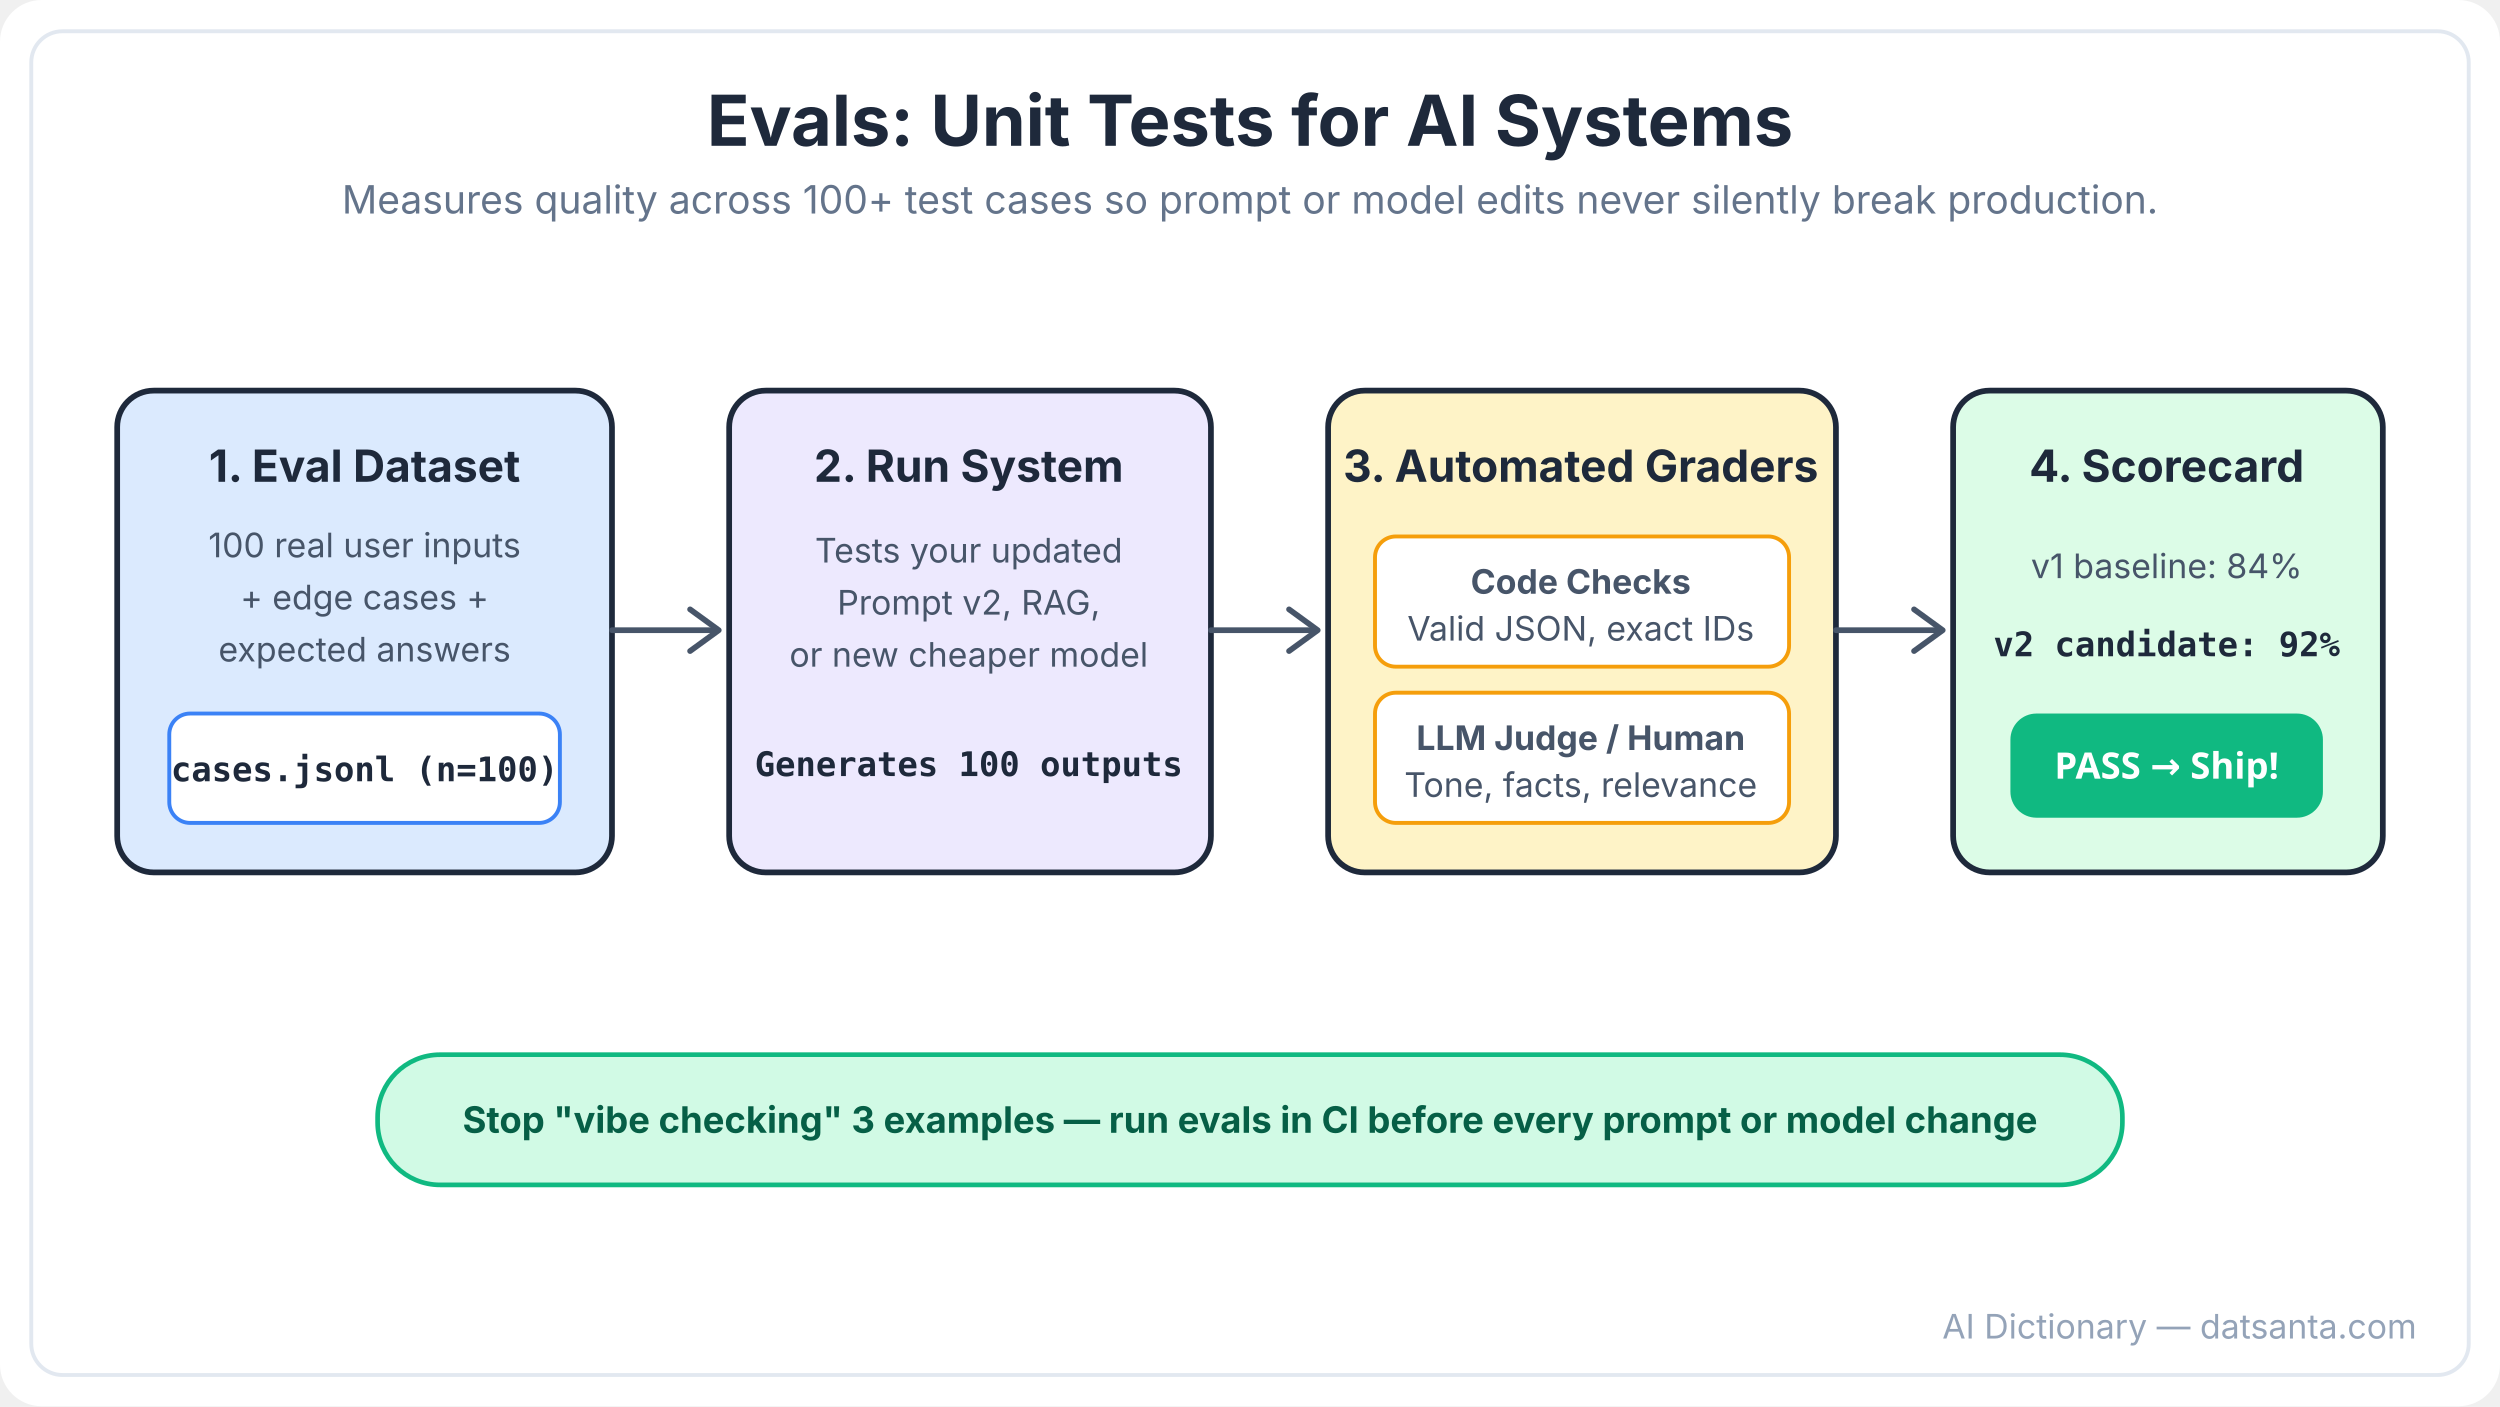
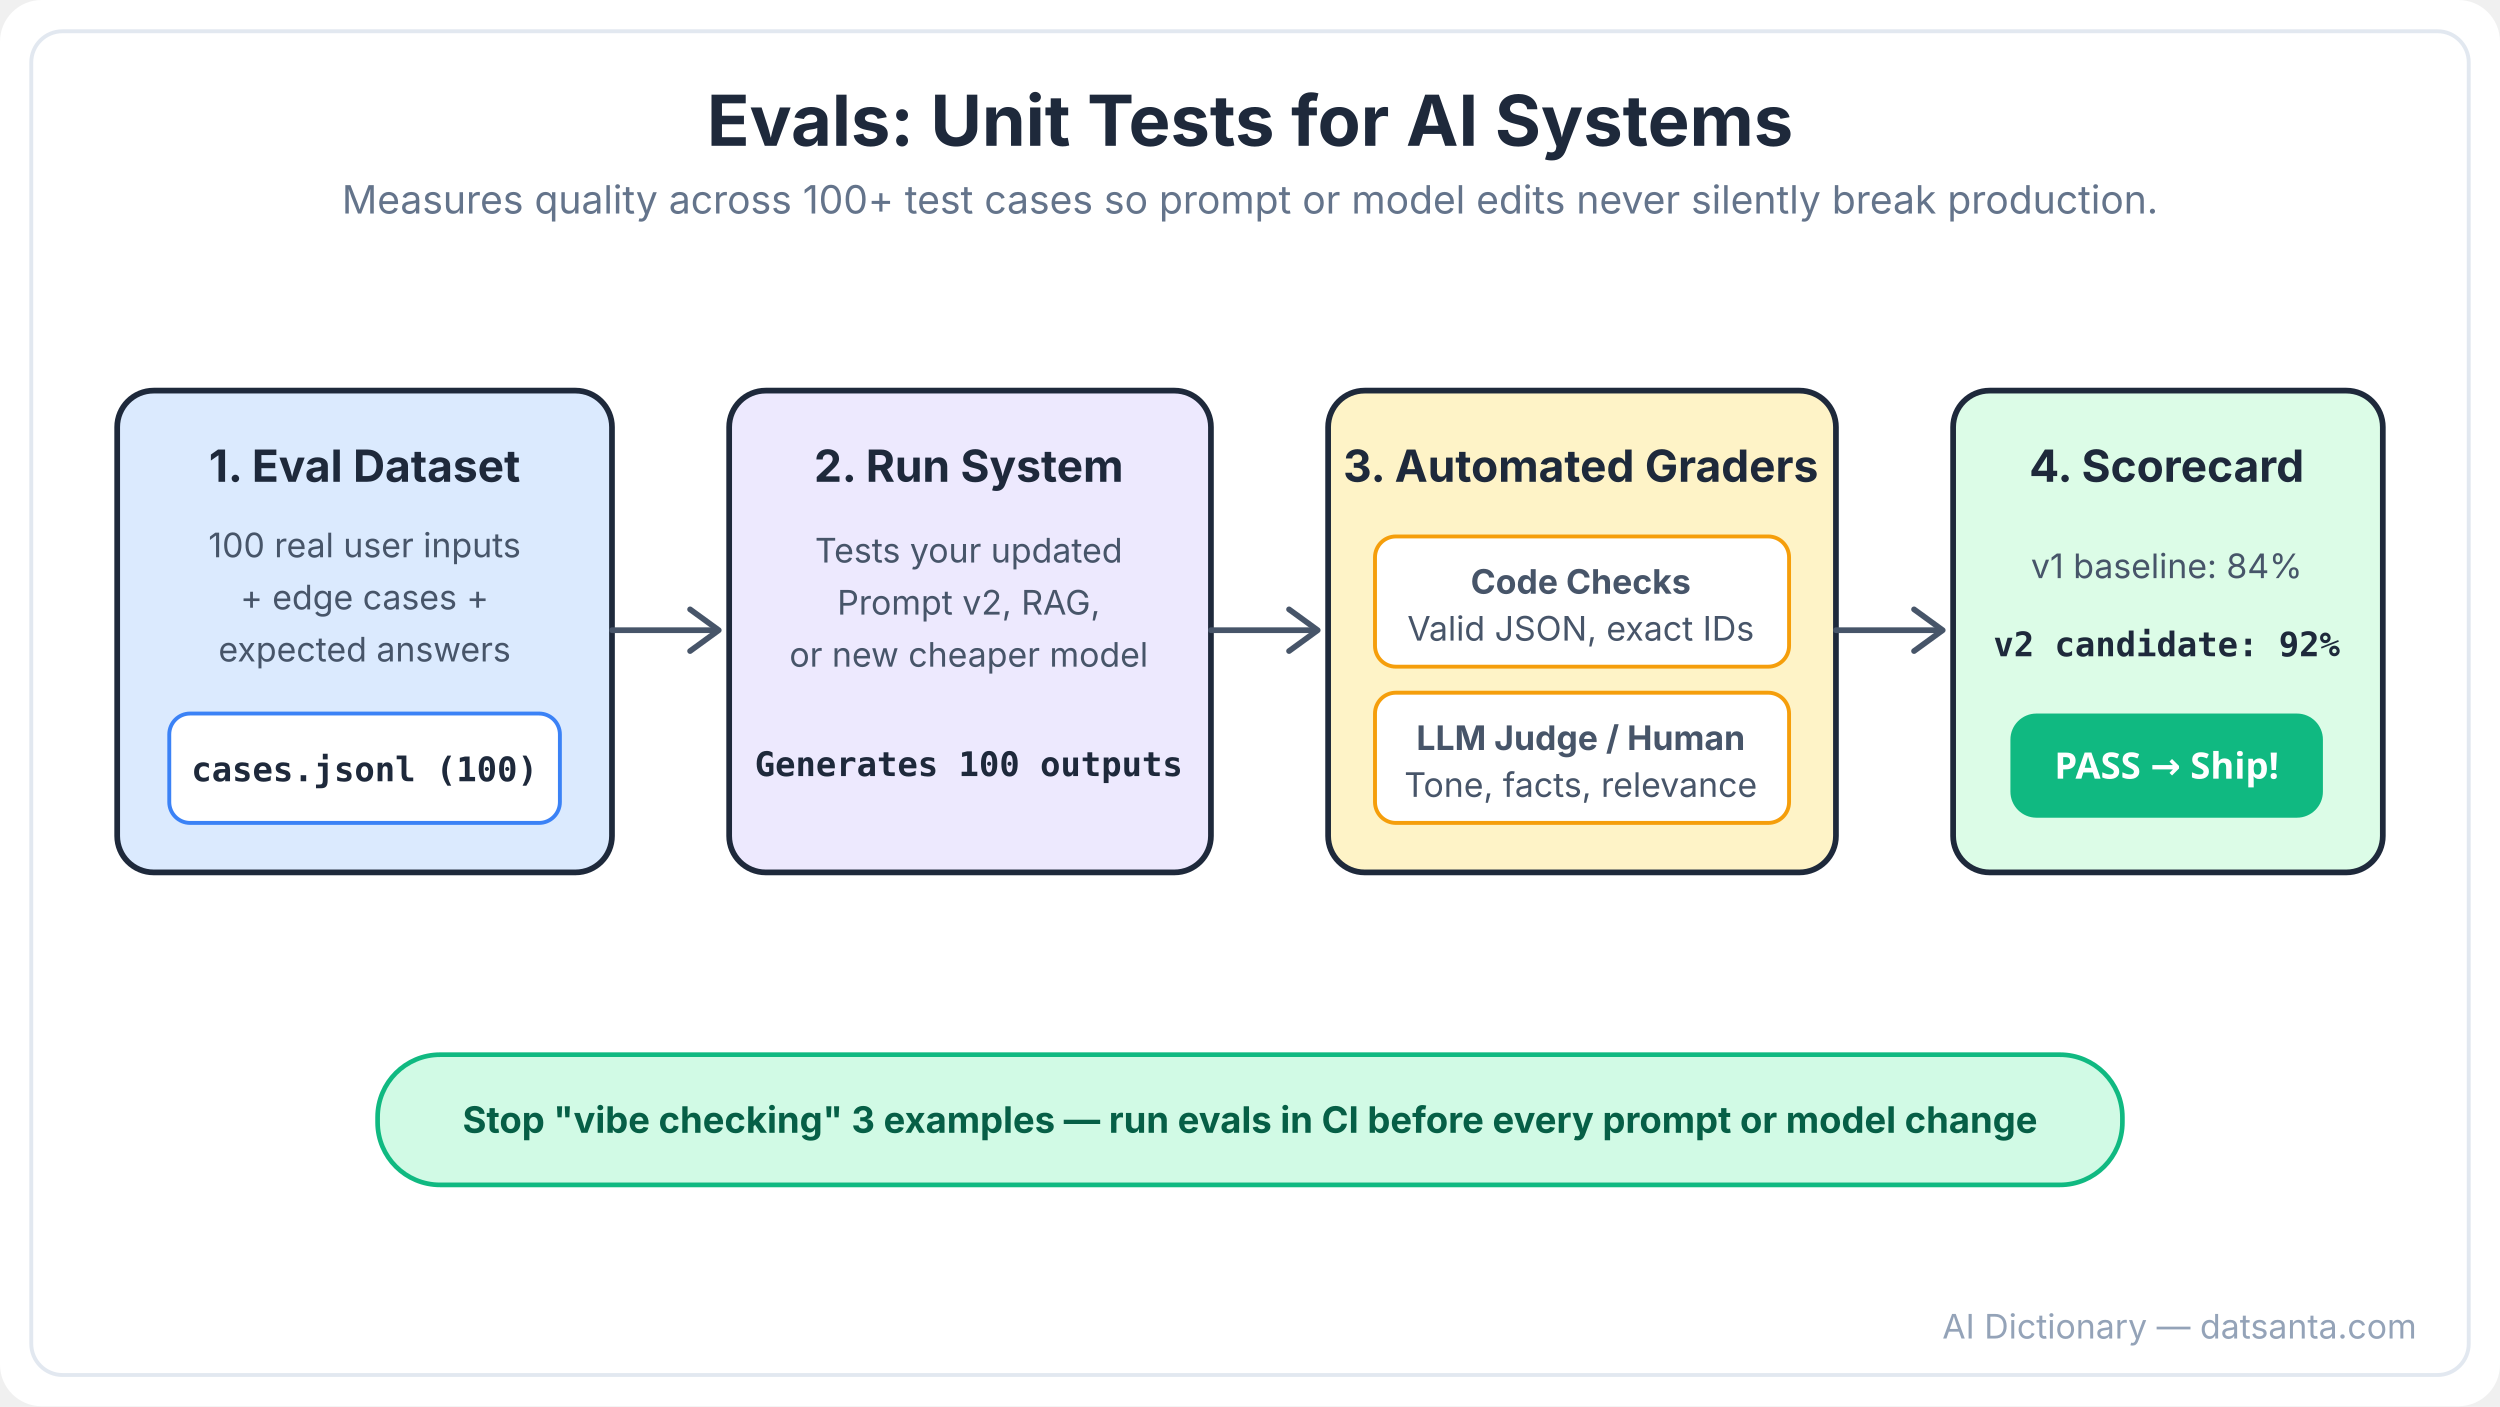
<svg xmlns="http://www.w3.org/2000/svg" viewBox="0 0 960 540" width="960" height="540" role="img" aria-label="Automated LLM Evals pipeline">
  <defs>
    <style>
      .bg { fill: #ffffff; }
      .title { font-family: "Virgil", "Segoe Print", system-ui, -apple-system, sans-serif; font-size: 27px; font-weight: 700; fill: #1e293b; }
      .subtitle { font-family: system-ui, -apple-system, sans-serif; font-size: 15px; fill: #64748b; }
      .box-title { font-family: system-ui, -apple-system, sans-serif; font-size: 17px; font-weight: 700; fill: #1e293b; }
      .box-sub { font-family: system-ui, -apple-system, sans-serif; font-size: 13px; fill: #475569; }
      .mono { font-family: ui-monospace, SFMono-Regular, Menlo, monospace; font-size: 13px; font-weight: 700; fill: #1e293b; }
      .badge { font-family: system-ui, -apple-system, sans-serif; font-size: 14px; font-weight: 700; fill: #065f46; }
      .footer { font-family: system-ui, -apple-system, sans-serif; font-size: 13px; fill: #94a3b8; }
      .stroke-main { stroke: #1e293b; stroke-width: 2.2; stroke-linecap: round; stroke-linejoin: round; }
      .arrow { stroke: #475569; stroke-width: 2.2; fill: none; stroke-linecap: round; stroke-linejoin: round; }
    </style>
  </defs>
  <rect class="bg" x="0" y="0" width="960" height="540" rx="16" />
  <rect x="12" y="12" width="936" height="516" rx="12" fill="none" stroke="#e2e8f0" stroke-width="1.5" />
  <text class="title" x="480" y="56" text-anchor="middle">Evals: Unit Tests for AI Systems</text>
  <text class="subtitle" x="480" y="82" text-anchor="middle">Measures quality across 100+ test cases so prompt or model edits never silently break production.</text>
  <rect x="45" y="150" width="190" height="185" rx="14" fill="#dbeafe" class="stroke-main" />
  <text class="box-title" x="140" y="185" text-anchor="middle">1. Eval Dataset</text>
  <text class="box-sub" x="140" y="214" text-anchor="middle">100 real user inputs</text>
  <text class="box-sub" x="140" y="234" text-anchor="middle">+ edge cases +</text>
  <text class="box-sub" x="140" y="254" text-anchor="middle">expected answers</text>
  <rect x="65" y="274" width="150" height="42" rx="8" fill="#ffffff" stroke="#3b82f6" stroke-width="1.5" />
-   <text class="mono" x="140" y="300" text-anchor="middle">cases.jsonl (n=100)</text>
+   <text class="mono" x="140" y="300" text-anchor="middle">cases.jsonl (100)</text>
  <line class="arrow" x1="235" y1="242" x2="275" y2="242" />
  <polyline class="arrow" points="265,234 276,242 265,250" />
  <rect x="280" y="150" width="185" height="185" rx="14" fill="#ede9fe" class="stroke-main" />
  <text class="box-title" x="372" y="185" text-anchor="middle">2. Run System</text>
  <text class="box-sub" x="372" y="216" text-anchor="middle">Tests your updated</text>
  <text class="box-sub" x="372" y="236" text-anchor="middle">Prompt v2, RAG,</text>
  <text class="box-sub" x="372" y="256" text-anchor="middle">or new cheaper model</text>
  <text class="mono" x="372" y="298" text-anchor="middle">Generates 100 outputs</text>
  <line class="arrow" x1="465" y1="242" x2="505" y2="242" />
  <polyline class="arrow" points="495,234 506,242 495,250" />
  <rect x="510" y="150" width="195" height="185" rx="14" fill="#fef3c7" class="stroke-main" />
  <text class="box-title" x="607" y="185" text-anchor="middle">3. Automated Graders</text>
  <rect x="528" y="206" width="159" height="50" rx="8" fill="#ffffff" stroke="#f59e0b" stroke-width="1.5" />
  <text class="box-sub" x="607" y="228" text-anchor="middle" font-weight="700">Code Checks</text>
  <text class="box-sub" x="607" y="246" text-anchor="middle">Valid JSON, exact IDs</text>
  <rect x="528" y="266" width="159" height="50" rx="8" fill="#ffffff" stroke="#f59e0b" stroke-width="1.5" />
  <text class="box-sub" x="607" y="288" text-anchor="middle" font-weight="700">LLM Judge / Human</text>
  <text class="box-sub" x="607" y="306" text-anchor="middle">Tone, facts, relevance</text>
  <line class="arrow" x1="705" y1="242" x2="745" y2="242" />
  <polyline class="arrow" points="735,234 746,242 735,250" />
  <rect x="750" y="150" width="165" height="185" rx="14" fill="#dcfce7" class="stroke-main" />
  <text class="box-title" x="832" y="185" text-anchor="middle">4. Scorecard</text>
  <text class="box-sub" x="832" y="222" text-anchor="middle">v1 baseline: 84%</text>
  <text class="mono" x="832" y="252" text-anchor="middle" fill="#065f46">v2 candidate: 92%</text>
  <rect x="772" y="274" width="120" height="40" rx="10" fill="#10b981" />
  <text x="832" y="299" text-anchor="middle" font-family="system-ui, sans-serif" font-size="14" font-weight="700" fill="#ffffff">PASS → Ship!</text>
  <rect x="145" y="405" width="670" height="50" rx="24" fill="#d1fae5" stroke="#10b981" stroke-width="1.8" />
  <text class="badge" x="480" y="435" text-anchor="middle">Stop "vibe checking" 3 examples — run evals in CI before every prompt or model change</text>
  <text class="footer" x="928" y="514" text-anchor="end">AI Dictionary — datsanta.com</text>
</svg>
